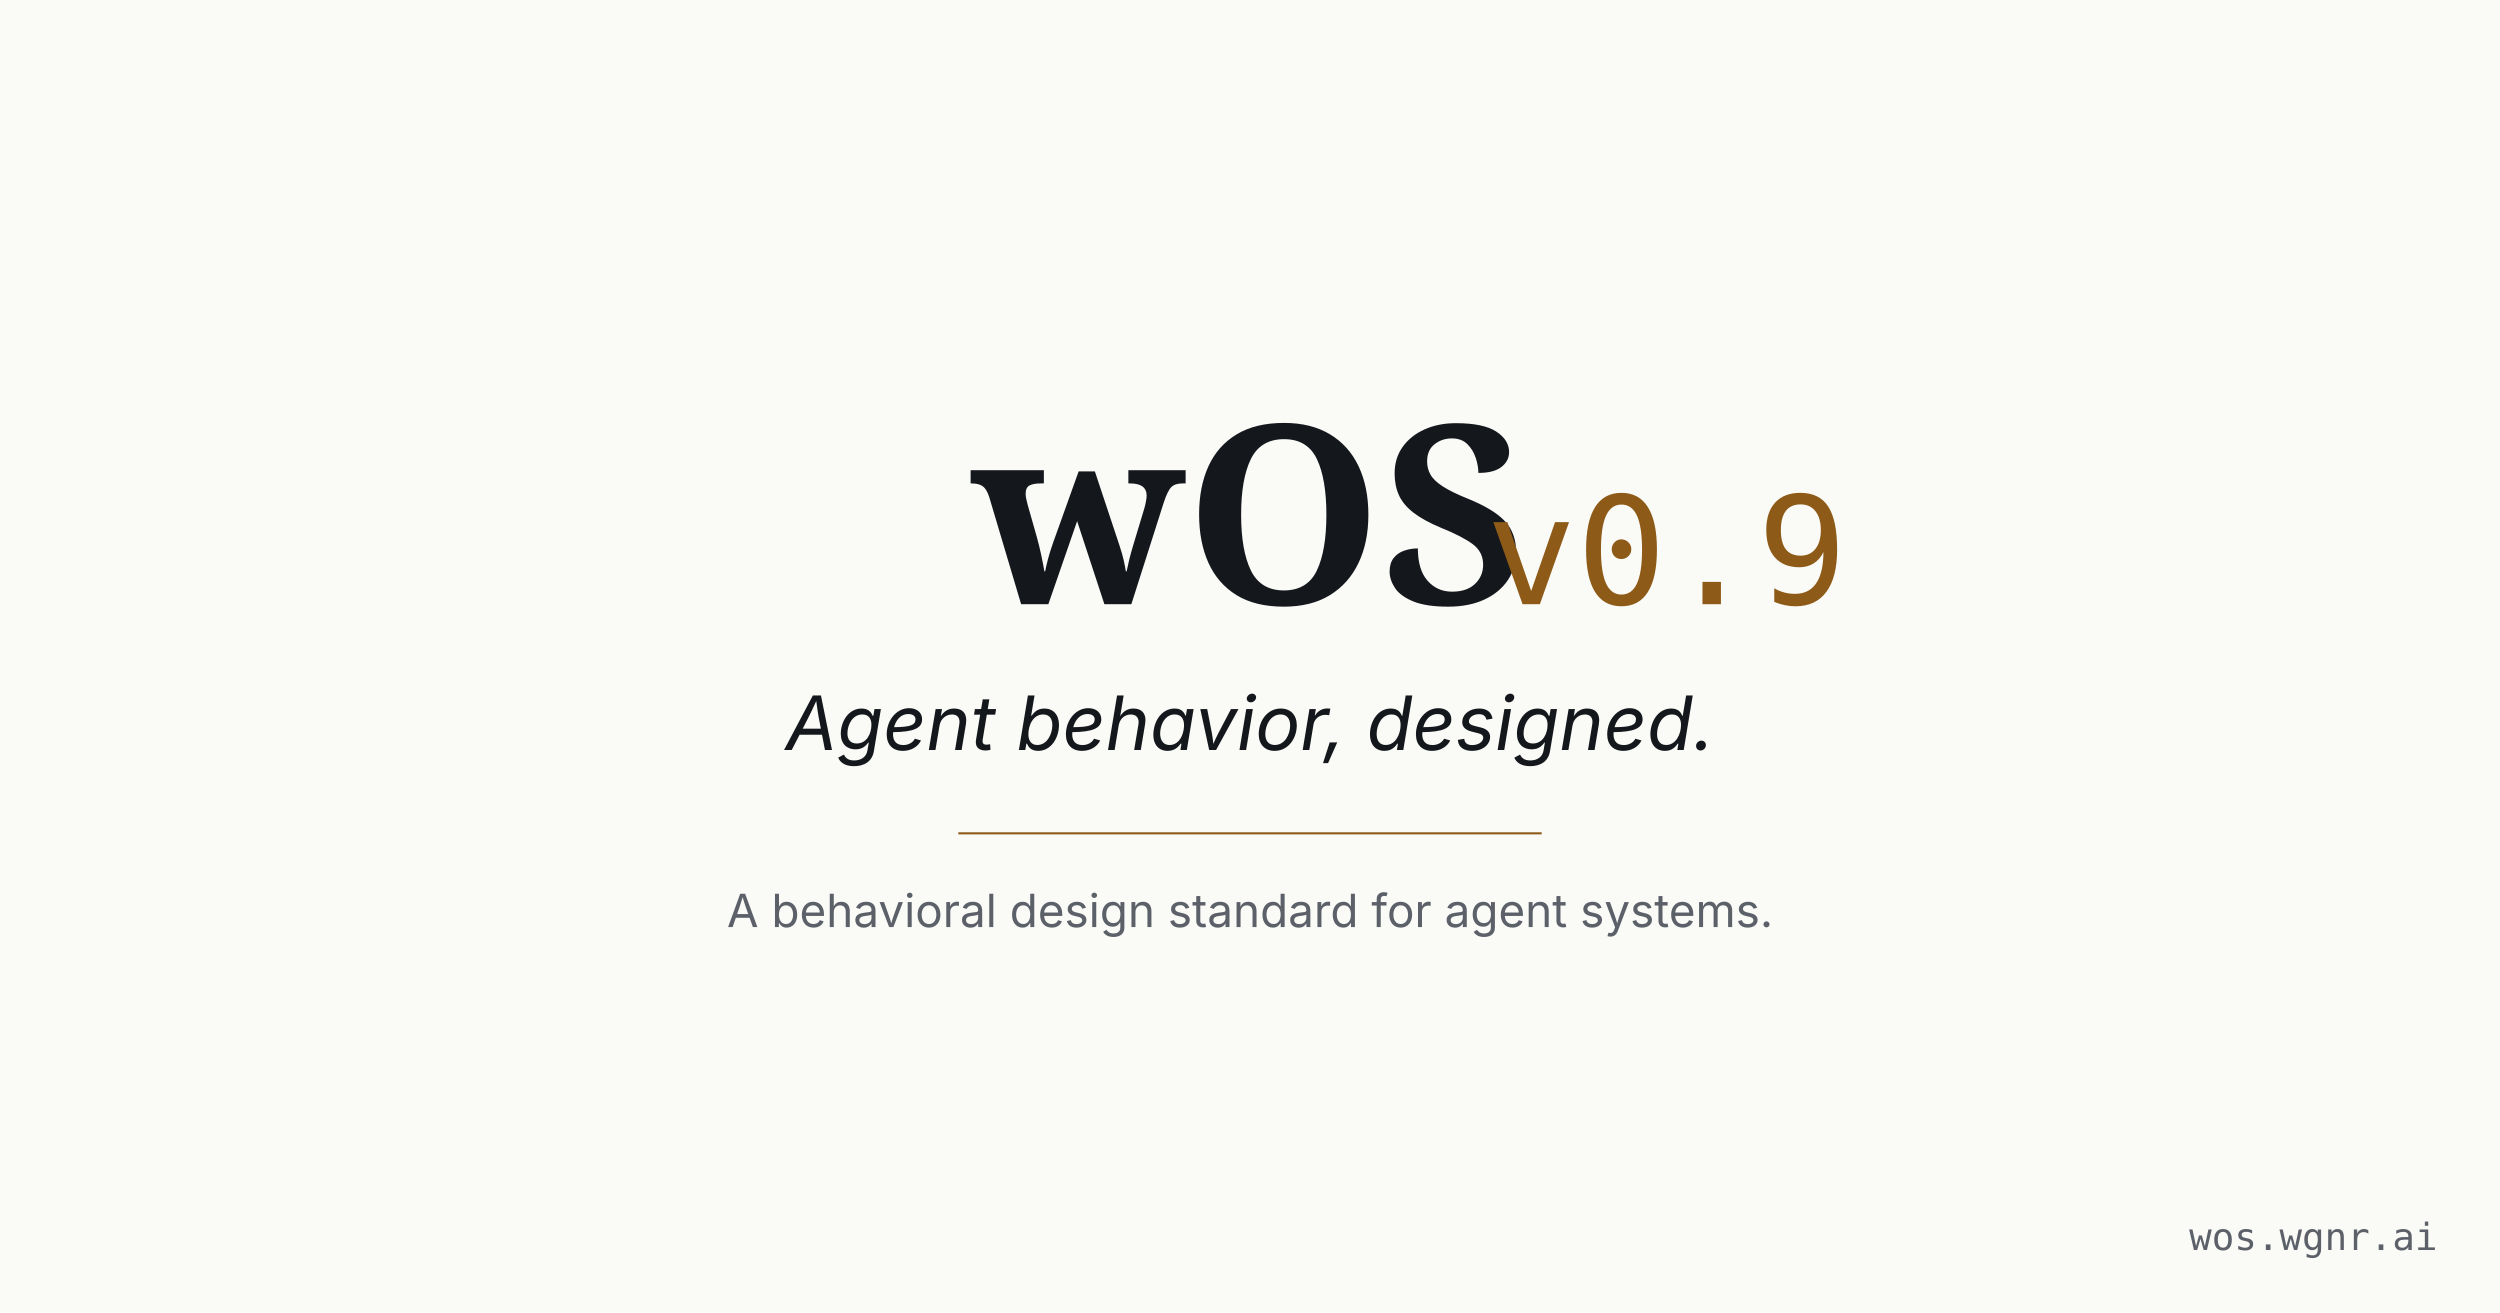
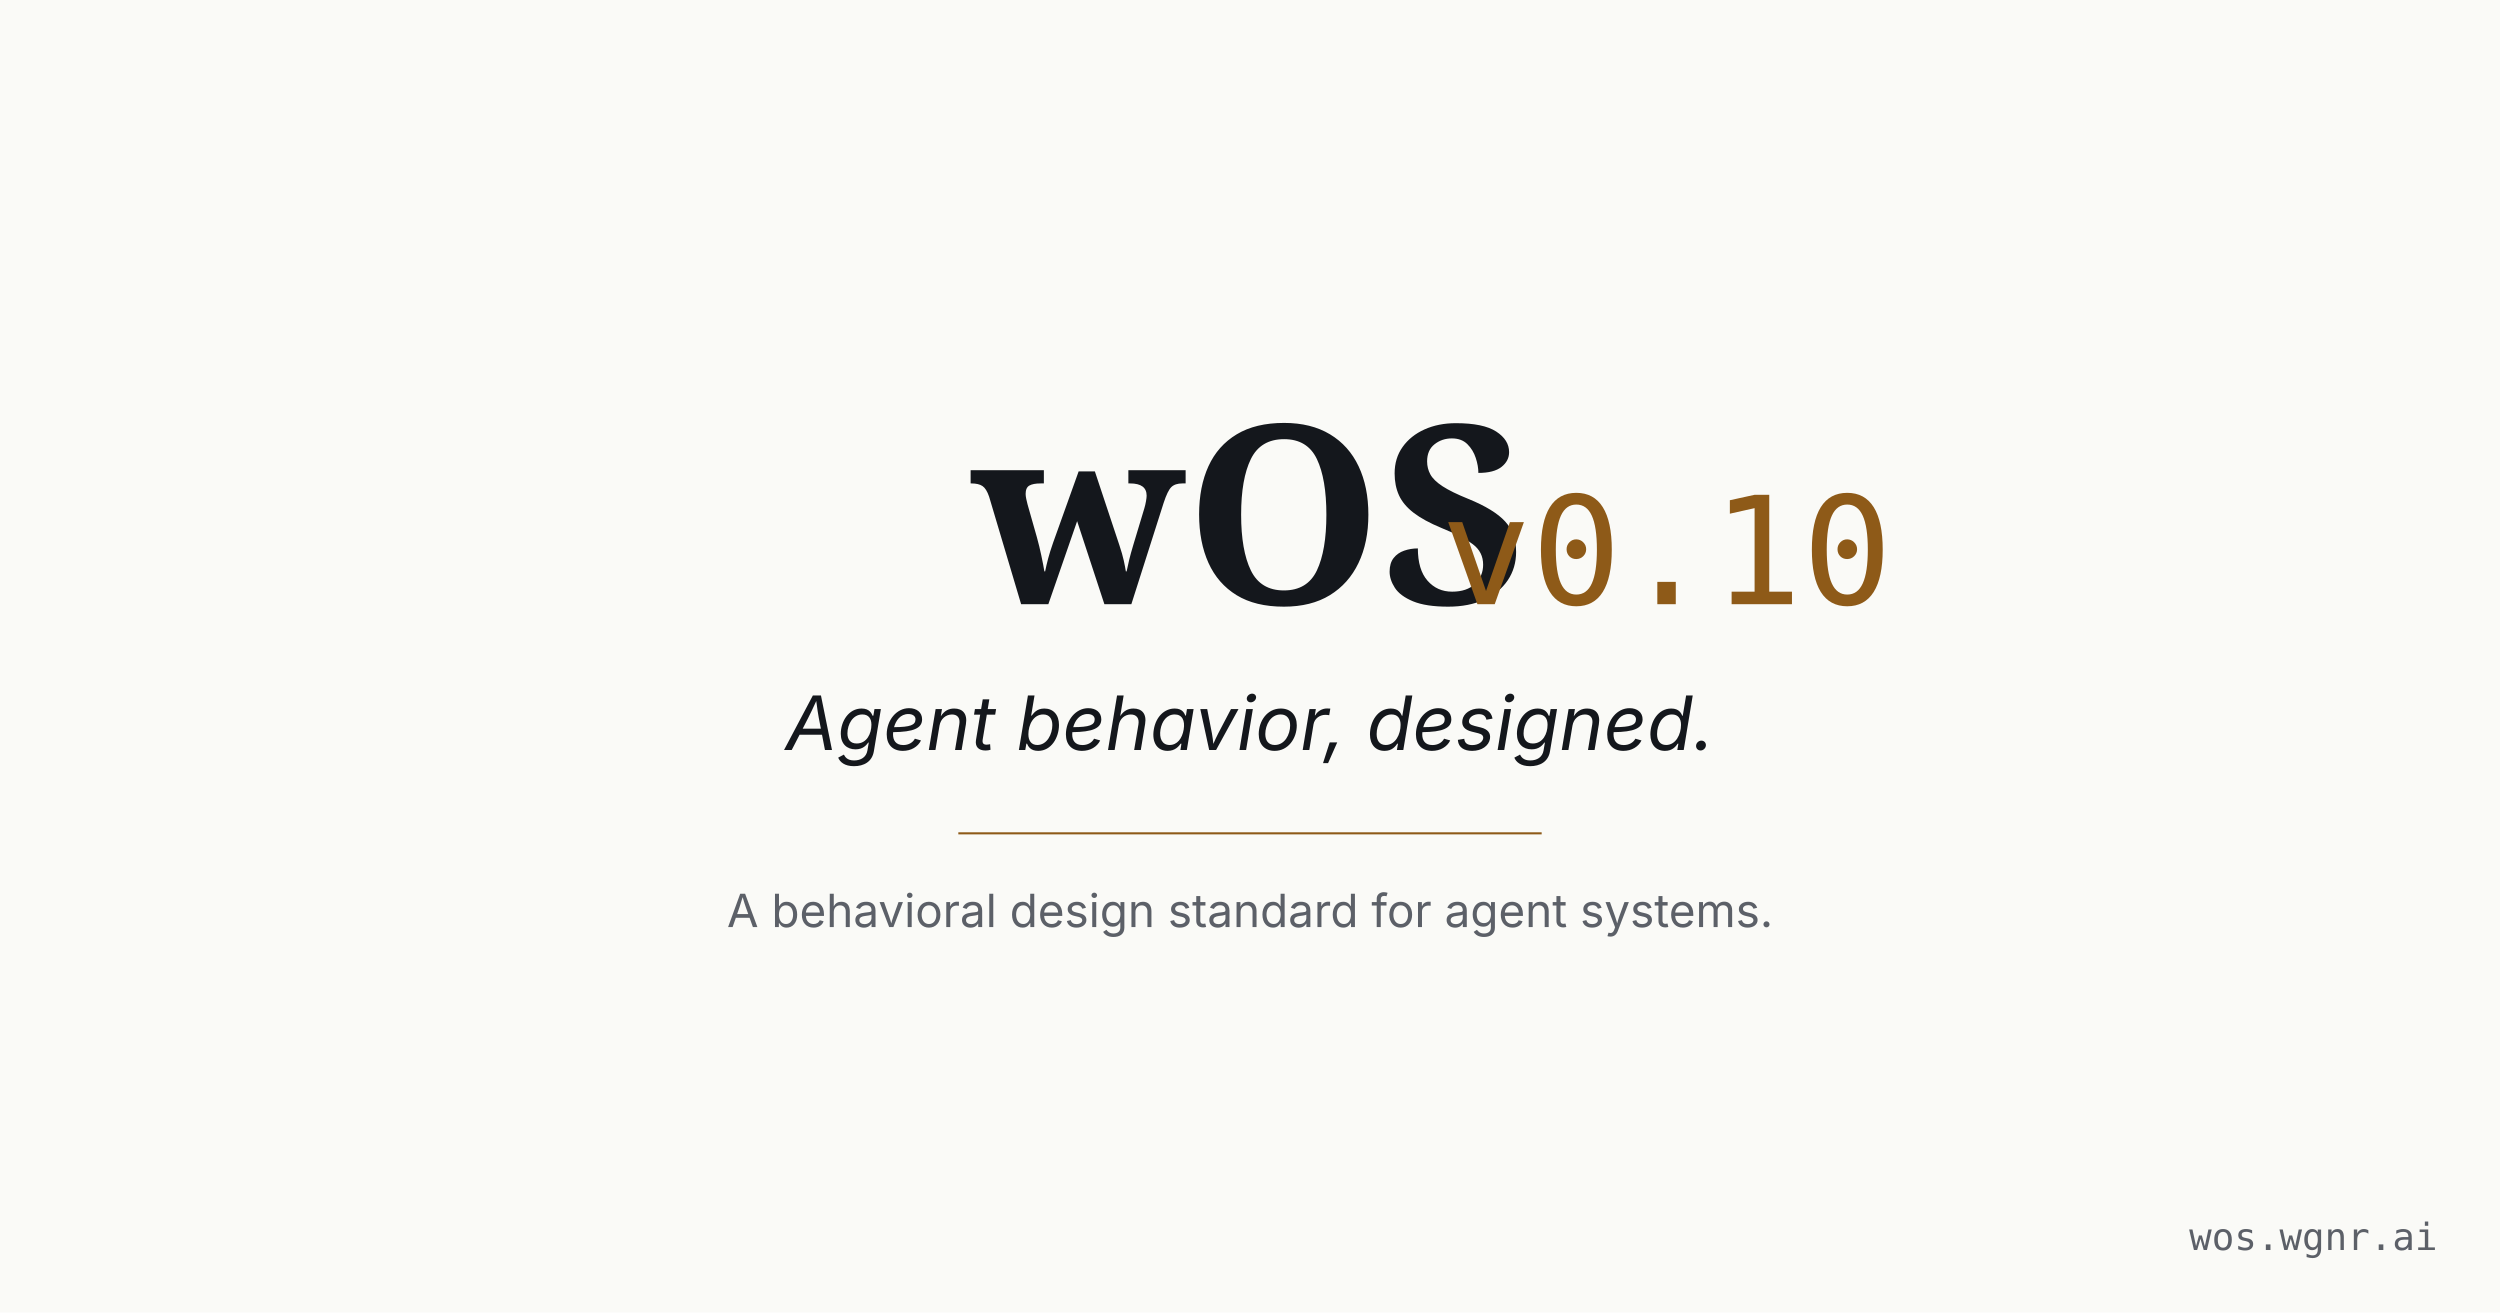
- <svg xmlns="http://www.w3.org/2000/svg" viewBox="0 0 1200 630" role="img" aria-label="wOS v0.9 — Agent behavior, designed.">
+ <svg xmlns="http://www.w3.org/2000/svg" viewBox="0 0 1200 630" role="img" aria-label="wOS v0.10 — Agent behavior, designed.">
  <rect width="1200" height="630" fill="#FAFAF7" />
  <text x="600" y="290" font-family="'IBM Plex Serif', Georgia, serif" font-weight="600" font-size="120" fill="#14171C" text-anchor="middle">wOS</text>
-   <text x="600" y="290" font-family="'IBM Plex Mono', monospace" font-weight="400" font-size="72" fill="#8E5A18" text-anchor="middle" dx="200" dy="0">v0.9</text>
+   <text x="600" y="290" font-family="'IBM Plex Mono', monospace" font-weight="400" font-size="72" fill="#8E5A18" text-anchor="middle" dx="200" dy="0">v0.10</text>
  <text x="600" y="360" font-family="'IBM Plex Sans', Inter, system-ui, sans-serif" font-style="italic" font-weight="400" font-size="36" fill="#14171C" text-anchor="middle">Agent behavior, designed.</text>
  <line x1="460" y1="400" x2="740" y2="400" stroke="#8E5A18" stroke-width="1" />
  <text x="600" y="445" font-family="'IBM Plex Sans', Inter, system-ui, sans-serif" font-weight="400" font-size="22" fill="#5C6068" text-anchor="middle">A behavioral design standard for agent systems.</text>
  <text x="1170" y="600" font-family="'IBM Plex Mono', monospace" font-weight="400" font-size="18" fill="#5C6068" text-anchor="end">wos.wgnr.ai</text>
</svg>
